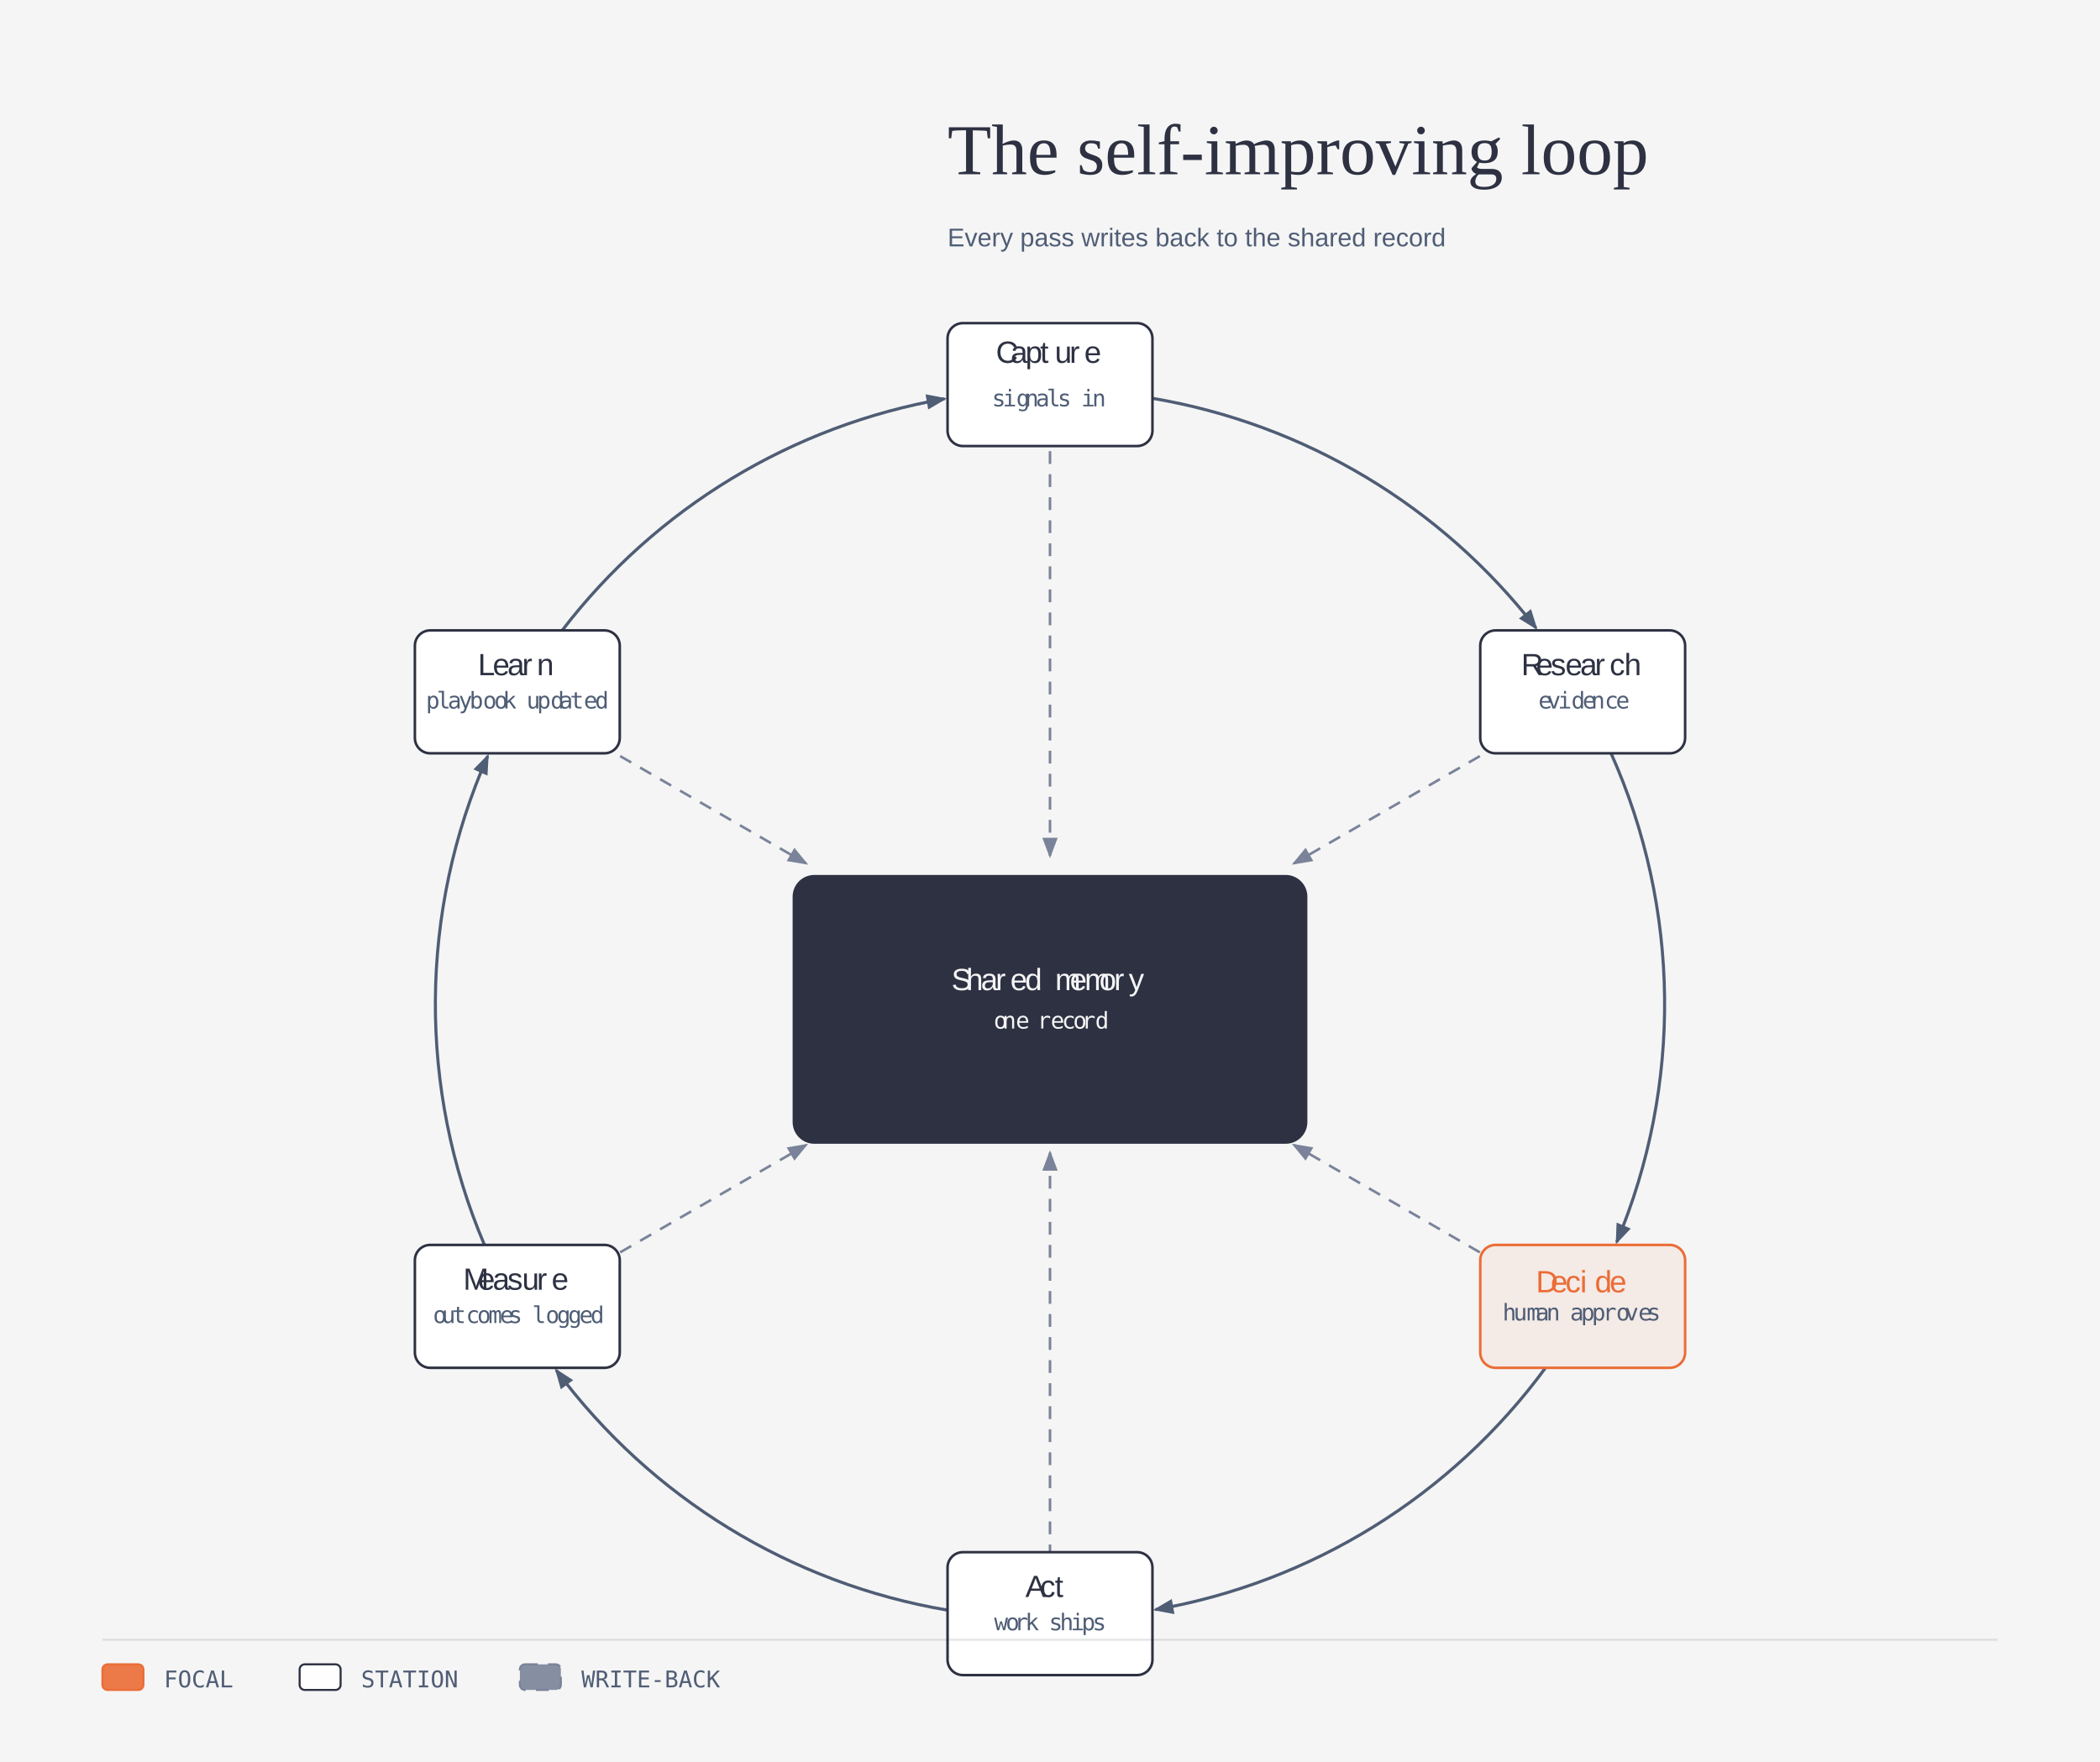
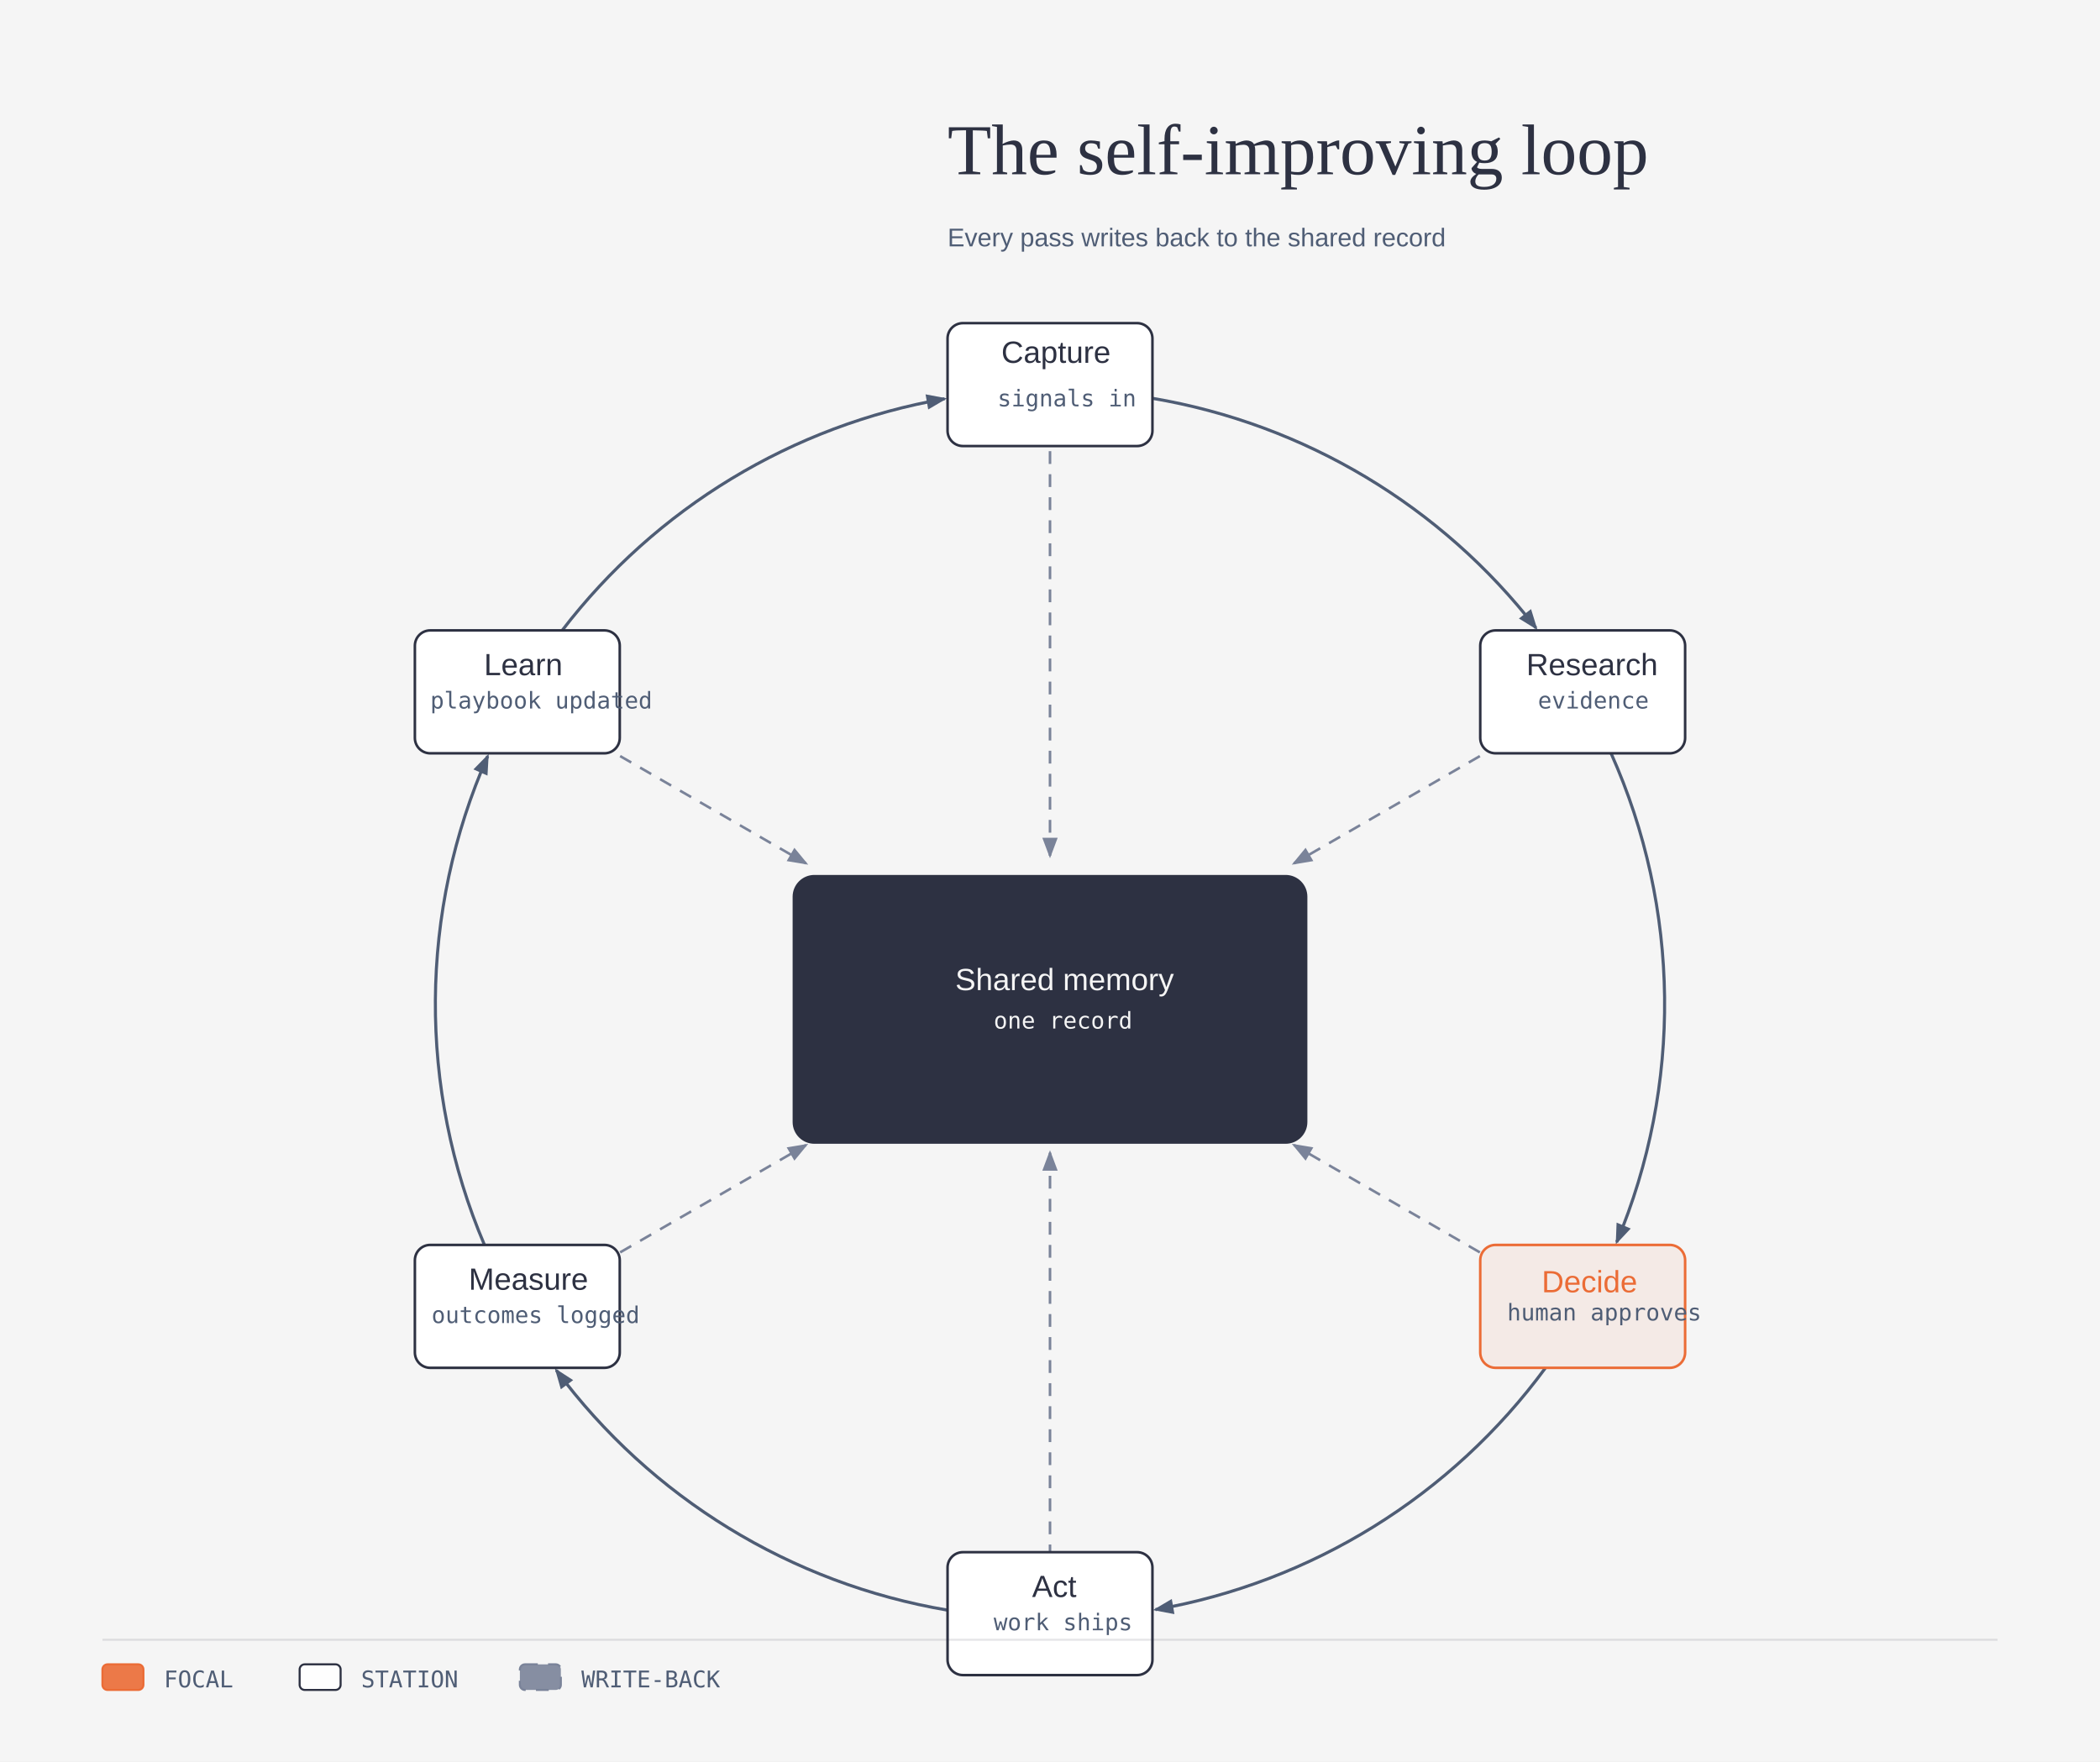
<svg xmlns="http://www.w3.org/2000/svg" data-width="820" data-height="688" data-fps="30" data-duration="1" data-composition-id="loop.nf" width="820" height="688">
  <rect id="bg" width="820" height="688" fill="#f5f5f5" />
  <g id="ring:capture-&gt;research">
    <path d="M 450.00,155.56 A 240 240 0 0 1 599.75,245.25" fill="none" stroke="#4f5d75" stroke-width="1.2" />
    <polygon points="600.36,246.04 593.09,241.55 597.84,237.88" fill="#4f5d75" />
  </g>
  <g id="ring:research-&gt;decide">
    <path d="M 629.08,294.20 A 240 240 0 0 1 631.29,485.09" fill="none" stroke="#4f5d75" stroke-width="1.2" />
    <polygon points="630.91,486.02 631.24,477.48 636.77,479.80" fill="#4f5d75" />
  </g>
  <g id="ring:decide-&gt;act">
    <path d="M 603.48,534.20 A 240 240 0 0 1 451.18,628.64" fill="none" stroke="#4f5d75" stroke-width="1.2" />
    <polygon points="450.20,628.81 457.56,624.48 458.59,630.39" fill="#4f5d75" />
  </g>
  <g id="ring:act-&gt;measure">
    <path d="M 370.00,628.84 A 240 240 0 0 1 217.23,535.17" fill="none" stroke="#4f5d75" stroke-width="1.2" />
    <polygon points="216.63,534.36 223.81,539.00 218.99,542.58" fill="#4f5d75" />
  </g>
  <g id="ring:measure-&gt;learn">
    <path d="M 189.17,486.20 A 240 240 0 0 1 190.43,295.30" fill="none" stroke="#4f5d75" stroke-width="1.2" />
    <polygon points="190.84,294.38 190.35,302.91 184.86,300.49" fill="#4f5d75" />
  </g>
  <g id="ring:learn-&gt;capture">
    <path d="M 219.52,246.20 A 240 240 0 0 1 368.82,155.76" fill="none" stroke="#4f5d75" stroke-width="1.2" />
    <polygon points="369.80,155.59 362.44,159.92 361.41,154.01" fill="#4f5d75" />
  </g>
  <g id="spoke:capture">
    <path d="M 410.00,176.20 L 410.00,334.20" fill="none" stroke="#7a8399" stroke-width="1" stroke-dasharray="5,4" />
    <polygon points="410.00,335.20 407.00,327.20 413.00,327.20" fill="#7a8399" />
  </g>
  <g id="spoke:research">
    <path d="M 577.85,295.29 L 505.26,337.20" fill="none" stroke="#7a8399" stroke-width="1" stroke-dasharray="5,4" />
    <polygon points="504.40,337.70 509.82,331.10 512.82,336.30" fill="#7a8399" />
  </g>
  <g id="spoke:decide">
    <path d="M 577.85,489.11 L 505.26,447.20" fill="none" stroke="#7a8399" stroke-width="1" stroke-dasharray="5,4" />
    <polygon points="504.40,446.70 512.82,448.10 509.82,453.30" fill="#7a8399" />
  </g>
  <g id="spoke:act">
    <path d="M 410.00,608.20 L 410.00,450.20" fill="none" stroke="#7a8399" stroke-width="1" stroke-dasharray="5,4" />
    <polygon points="410.00,449.20 413.00,457.20 407.00,457.20" fill="#7a8399" />
  </g>
  <g id="spoke:measure">
    <path d="M 242.15,489.11 L 314.74,447.20" fill="none" stroke="#7a8399" stroke-width="1" stroke-dasharray="5,4" />
    <polygon points="315.60,446.70 310.18,453.30 307.18,448.10" fill="#7a8399" />
  </g>
  <g id="spoke:learn">
    <path d="M 242.15,295.29 L 314.74,337.20" fill="none" stroke="#7a8399" stroke-width="1" stroke-dasharray="5,4" />
    <polygon points="315.60,337.70 307.18,336.30 310.18,331.10" fill="#7a8399" />
  </g>
  <g id="hub">
    <rect x="310" y="342.2" width="200" height="104" fill="#2d3142" stroke="#2d3142" stroke-width="1" rx="8" />
-     <text x="371.5" y="386.7" font-family="Arial, 'DejaVu Sans', sans-serif" font-size="12" fill="#f5f5f5" xml:space="preserve">S</text>
-     <text x="377.25" y="386.7" font-family="Arial, 'DejaVu Sans', sans-serif" font-size="12" fill="#f5f5f5" xml:space="preserve">h</text>
-     <text x="383" y="386.7" font-family="Arial, 'DejaVu Sans', sans-serif" font-size="12" fill="#f5f5f5" xml:space="preserve">a</text>
-     <text x="388.75" y="386.7" font-family="Arial, 'DejaVu Sans', sans-serif" font-size="12" fill="#f5f5f5" xml:space="preserve">r</text>
-     <text x="394.5" y="386.7" font-family="Arial, 'DejaVu Sans', sans-serif" font-size="12" fill="#f5f5f5" xml:space="preserve">e</text>
-     <text x="400.25" y="386.7" font-family="Arial, 'DejaVu Sans', sans-serif" font-size="12" fill="#f5f5f5" xml:space="preserve">d</text>
-     <text x="407" y="386.7" font-family="Arial, 'DejaVu Sans', sans-serif" font-size="12" fill="#f5f5f5" xml:space="preserve"> </text>
-     <text x="412" y="386.7" font-family="Arial, 'DejaVu Sans', sans-serif" font-size="12" fill="#f5f5f5" xml:space="preserve">m</text>
-     <text x="417.75" y="386.7" font-family="Arial, 'DejaVu Sans', sans-serif" font-size="12" fill="#f5f5f5" xml:space="preserve">e</text>
-     <text x="423.5" y="386.7" font-family="Arial, 'DejaVu Sans', sans-serif" font-size="12" fill="#f5f5f5" xml:space="preserve">m</text>
-     <text x="429.25" y="386.7" font-family="Arial, 'DejaVu Sans', sans-serif" font-size="12" fill="#f5f5f5" xml:space="preserve">o</text>
-     <text x="435" y="386.7" font-family="Arial, 'DejaVu Sans', sans-serif" font-size="12" fill="#f5f5f5" xml:space="preserve">r</text>
-     <text x="440.75" y="386.7" font-family="Arial, 'DejaVu Sans', sans-serif" font-size="12" fill="#f5f5f5" xml:space="preserve">y</text>
-     <text x="388" y="401.7" font-family="'Sarasa Mono SC', monospace" font-size="9" fill="#f5f5f5" xml:space="preserve">o</text>
-     <text x="391.38" y="401.7" font-family="'Sarasa Mono SC', monospace" font-size="9" fill="#f5f5f5" xml:space="preserve">n</text>
-     <text x="396.62" y="401.7" font-family="'Sarasa Mono SC', monospace" font-size="9" fill="#f5f5f5" xml:space="preserve">e</text>
-     <text x="401" y="401.7" font-family="'Sarasa Mono SC', monospace" font-size="9" fill="#f5f5f5" xml:space="preserve"> </text>
-     <text x="405" y="401.7" font-family="'Sarasa Mono SC', monospace" font-size="9" fill="#f5f5f5" xml:space="preserve">r</text>
-     <text x="410.25" y="401.7" font-family="'Sarasa Mono SC', monospace" font-size="9" fill="#f5f5f5" xml:space="preserve">e</text>
-     <text x="414.62" y="401.7" font-family="'Sarasa Mono SC', monospace" font-size="9" fill="#f5f5f5" xml:space="preserve">c</text>
-     <text x="419" y="401.7" font-family="'Sarasa Mono SC', monospace" font-size="9" fill="#f5f5f5" xml:space="preserve">o</text>
-     <text x="422.38" y="401.7" font-family="'Sarasa Mono SC', monospace" font-size="9" fill="#f5f5f5" xml:space="preserve">r</text>
-     <text x="427.62" y="401.7" font-family="'Sarasa Mono SC', monospace" font-size="9" fill="#f5f5f5" xml:space="preserve">d</text>
+     <text x="373" y="386.7" font-family="Arial, 'DejaVu Sans', sans-serif" font-size="12" fill="#f5f5f5" xml:space="preserve">Shared memory</text>
+     <text x="388" y="401.7" font-family="'Sarasa Mono SC', monospace" font-size="9" fill="#f5f5f5" xml:space="preserve">one record</text>
  </g>
  <g id="node:capture">
    <rect x="370" y="126.2" width="80" height="48" fill="#ffffff" stroke="#2d3142" stroke-width="1" rx="6" />
-     <text x="388.88" y="141.7" font-family="Arial, 'DejaVu Sans', sans-serif" font-size="12" fill="#2d3142" xml:space="preserve">C</text>
-     <text x="394.62" y="141.7" font-family="Arial, 'DejaVu Sans', sans-serif" font-size="12" fill="#2d3142" xml:space="preserve">a</text>
-     <text x="400.38" y="141.7" font-family="Arial, 'DejaVu Sans', sans-serif" font-size="12" fill="#2d3142" xml:space="preserve">p</text>
-     <text x="406.12" y="141.7" font-family="Arial, 'DejaVu Sans', sans-serif" font-size="12" fill="#2d3142" xml:space="preserve">t</text>
-     <text x="411.88" y="141.7" font-family="Arial, 'DejaVu Sans', sans-serif" font-size="12" fill="#2d3142" xml:space="preserve">u</text>
-     <text x="417.62" y="141.7" font-family="Arial, 'DejaVu Sans', sans-serif" font-size="12" fill="#2d3142" xml:space="preserve">r</text>
-     <text x="423.38" y="141.7" font-family="Arial, 'DejaVu Sans', sans-serif" font-size="12" fill="#2d3142" xml:space="preserve">e</text>
-     <text x="387.31" y="158.7" font-family="'Sarasa Mono SC', monospace" font-size="9" fill="#4f5d75" xml:space="preserve">s</text>
-     <text x="391.56" y="158.7" font-family="'Sarasa Mono SC', monospace" font-size="9" fill="#4f5d75" xml:space="preserve">i</text>
-     <text x="396.81" y="158.7" font-family="'Sarasa Mono SC', monospace" font-size="9" fill="#4f5d75" xml:space="preserve">g</text>
-     <text x="400.19" y="158.7" font-family="'Sarasa Mono SC', monospace" font-size="9" fill="#4f5d75" xml:space="preserve">n</text>
-     <text x="404.44" y="158.7" font-family="'Sarasa Mono SC', monospace" font-size="9" fill="#4f5d75" xml:space="preserve">a</text>
-     <text x="408.69" y="158.7" font-family="'Sarasa Mono SC', monospace" font-size="9" fill="#4f5d75" xml:space="preserve">l</text>
-     <text x="412.94" y="158.7" font-family="'Sarasa Mono SC', monospace" font-size="9" fill="#4f5d75" xml:space="preserve">s</text>
-     <text x="418.19" y="158.7" font-family="'Sarasa Mono SC', monospace" font-size="9" fill="#4f5d75" xml:space="preserve"> </text>
-     <text x="422.19" y="158.7" font-family="'Sarasa Mono SC', monospace" font-size="9" fill="#4f5d75" xml:space="preserve">i</text>
-     <text x="426.44" y="158.7" font-family="'Sarasa Mono SC', monospace" font-size="9" fill="#4f5d75" xml:space="preserve">n</text>
+     <text x="391" y="141.7" font-family="Arial, 'DejaVu Sans', sans-serif" font-size="12" fill="#2d3142" xml:space="preserve">Capture</text>
+     <text x="389.5" y="158.7" font-family="'Sarasa Mono SC', monospace" font-size="9" fill="#4f5d75" xml:space="preserve">signals in</text>
  </g>
  <g id="node:research">
    <rect x="578" y="246.2" width="80" height="48" fill="#ffffff" stroke="#2d3142" stroke-width="1" rx="6" />
-     <text x="594" y="263.7" font-family="Arial, 'DejaVu Sans', sans-serif" font-size="12" fill="#2d3142" xml:space="preserve">R</text>
-     <text x="599.75" y="263.7" font-family="Arial, 'DejaVu Sans', sans-serif" font-size="12" fill="#2d3142" xml:space="preserve">e</text>
-     <text x="605.5" y="263.7" font-family="Arial, 'DejaVu Sans', sans-serif" font-size="12" fill="#2d3142" xml:space="preserve">s</text>
-     <text x="611.25" y="263.7" font-family="Arial, 'DejaVu Sans', sans-serif" font-size="12" fill="#2d3142" xml:space="preserve">e</text>
-     <text x="617" y="263.7" font-family="Arial, 'DejaVu Sans', sans-serif" font-size="12" fill="#2d3142" xml:space="preserve">a</text>
-     <text x="622.75" y="263.7" font-family="Arial, 'DejaVu Sans', sans-serif" font-size="12" fill="#2d3142" xml:space="preserve">r</text>
-     <text x="628.5" y="263.7" font-family="Arial, 'DejaVu Sans', sans-serif" font-size="12" fill="#2d3142" xml:space="preserve">c</text>
-     <text x="634.25" y="263.7" font-family="Arial, 'DejaVu Sans', sans-serif" font-size="12" fill="#2d3142" xml:space="preserve">h</text>
-     <text x="600.69" y="276.7" font-family="'Sarasa Mono SC', monospace" font-size="9" fill="#4f5d75" xml:space="preserve">e</text>
-     <text x="604.06" y="276.7" font-family="'Sarasa Mono SC', monospace" font-size="9" fill="#4f5d75" xml:space="preserve">v</text>
-     <text x="608.31" y="276.7" font-family="'Sarasa Mono SC', monospace" font-size="9" fill="#4f5d75" xml:space="preserve">i</text>
-     <text x="613.56" y="276.7" font-family="'Sarasa Mono SC', monospace" font-size="9" fill="#4f5d75" xml:space="preserve">d</text>
-     <text x="617.94" y="276.7" font-family="'Sarasa Mono SC', monospace" font-size="9" fill="#4f5d75" xml:space="preserve">e</text>
-     <text x="621.31" y="276.7" font-family="'Sarasa Mono SC', monospace" font-size="9" fill="#4f5d75" xml:space="preserve">n</text>
-     <text x="626.56" y="276.7" font-family="'Sarasa Mono SC', monospace" font-size="9" fill="#4f5d75" xml:space="preserve">c</text>
-     <text x="630.94" y="276.7" font-family="'Sarasa Mono SC', monospace" font-size="9" fill="#4f5d75" xml:space="preserve">e</text>
+     <text x="596" y="263.7" font-family="Arial, 'DejaVu Sans', sans-serif" font-size="12" fill="#2d3142" xml:space="preserve">Research</text>
+     <text x="600.5" y="276.7" font-family="'Sarasa Mono SC', monospace" font-size="9" fill="#4f5d75" xml:space="preserve">evidence</text>
  </g>
  <g id="node:decide">
    <rect x="578" y="486.2" width="80" height="48" fill="#eb6c36" fill-opacity="0.08" stroke="#eb6c36" stroke-width="1" rx="6" />
-     <text x="599.75" y="504.7" font-family="Arial, 'DejaVu Sans', sans-serif" font-size="12" fill="#eb6c36" xml:space="preserve">D</text>
-     <text x="605.5" y="504.7" font-family="Arial, 'DejaVu Sans', sans-serif" font-size="12" fill="#eb6c36" xml:space="preserve">e</text>
-     <text x="611.25" y="504.7" font-family="Arial, 'DejaVu Sans', sans-serif" font-size="12" fill="#eb6c36" xml:space="preserve">c</text>
-     <text x="617" y="504.7" font-family="Arial, 'DejaVu Sans', sans-serif" font-size="12" fill="#eb6c36" xml:space="preserve">i</text>
-     <text x="622.75" y="504.7" font-family="Arial, 'DejaVu Sans', sans-serif" font-size="12" fill="#eb6c36" xml:space="preserve">d</text>
-     <text x="628.5" y="504.7" font-family="Arial, 'DejaVu Sans', sans-serif" font-size="12" fill="#eb6c36" xml:space="preserve">e</text>
-     <text x="586.69" y="515.7" font-family="'Sarasa Mono SC', monospace" font-size="9" fill="#4f5d75" xml:space="preserve">h</text>
-     <text x="590.94" y="515.7" font-family="'Sarasa Mono SC', monospace" font-size="9" fill="#4f5d75" xml:space="preserve">u</text>
-     <text x="596.06" y="515.7" font-family="'Sarasa Mono SC', monospace" font-size="9" fill="#4f5d75" xml:space="preserve">m</text>
-     <text x="599.56" y="515.7" font-family="'Sarasa Mono SC', monospace" font-size="9" fill="#4f5d75" xml:space="preserve">a</text>
-     <text x="603.81" y="515.7" font-family="'Sarasa Mono SC', monospace" font-size="9" fill="#4f5d75" xml:space="preserve">n</text>
-     <text x="609.06" y="515.7" font-family="'Sarasa Mono SC', monospace" font-size="9" fill="#4f5d75" xml:space="preserve"> </text>
-     <text x="613.06" y="515.7" font-family="'Sarasa Mono SC', monospace" font-size="9" fill="#4f5d75" xml:space="preserve">a</text>
-     <text x="617.31" y="515.7" font-family="'Sarasa Mono SC', monospace" font-size="9" fill="#4f5d75" xml:space="preserve">p</text>
-     <text x="621.56" y="515.7" font-family="'Sarasa Mono SC', monospace" font-size="9" fill="#4f5d75" xml:space="preserve">p</text>
-     <text x="625.81" y="515.7" font-family="'Sarasa Mono SC', monospace" font-size="9" fill="#4f5d75" xml:space="preserve">r</text>
-     <text x="631.06" y="515.7" font-family="'Sarasa Mono SC', monospace" font-size="9" fill="#4f5d75" xml:space="preserve">o</text>
-     <text x="634.44" y="515.7" font-family="'Sarasa Mono SC', monospace" font-size="9" fill="#4f5d75" xml:space="preserve">v</text>
-     <text x="639.69" y="515.7" font-family="'Sarasa Mono SC', monospace" font-size="9" fill="#4f5d75" xml:space="preserve">e</text>
-     <text x="643.06" y="515.7" font-family="'Sarasa Mono SC', monospace" font-size="9" fill="#4f5d75" xml:space="preserve">s</text>
+     <text x="602" y="504.7" font-family="Arial, 'DejaVu Sans', sans-serif" font-size="12" fill="#eb6c36" xml:space="preserve">Decide</text>
+     <text x="588.5" y="515.7" font-family="'Sarasa Mono SC', monospace" font-size="9" fill="#4f5d75" xml:space="preserve">human approves</text>
  </g>
  <g id="node:act">
    <rect x="370" y="606.2" width="80" height="48" fill="#ffffff" stroke="#2d3142" stroke-width="1" rx="6" />
-     <text x="400.38" y="623.7" font-family="Arial, 'DejaVu Sans', sans-serif" font-size="12" fill="#2d3142" xml:space="preserve">A</text>
-     <text x="406.12" y="623.7" font-family="Arial, 'DejaVu Sans', sans-serif" font-size="12" fill="#2d3142" xml:space="preserve">c</text>
-     <text x="411.88" y="623.7" font-family="Arial, 'DejaVu Sans', sans-serif" font-size="12" fill="#2d3142" xml:space="preserve">t</text>
-     <text x="388.19" y="636.7" font-family="'Sarasa Mono SC', monospace" font-size="9" fill="#4f5d75" xml:space="preserve">w</text>
-     <text x="392.69" y="636.7" font-family="'Sarasa Mono SC', monospace" font-size="9" fill="#4f5d75" xml:space="preserve">o</text>
-     <text x="396.06" y="636.7" font-family="'Sarasa Mono SC', monospace" font-size="9" fill="#4f5d75" xml:space="preserve">r</text>
-     <text x="400.31" y="636.7" font-family="'Sarasa Mono SC', monospace" font-size="9" fill="#4f5d75" xml:space="preserve">k</text>
-     <text x="405.56" y="636.7" font-family="'Sarasa Mono SC', monospace" font-size="9" fill="#4f5d75" xml:space="preserve"> </text>
-     <text x="409.56" y="636.7" font-family="'Sarasa Mono SC', monospace" font-size="9" fill="#4f5d75" xml:space="preserve">s</text>
-     <text x="413.81" y="636.7" font-family="'Sarasa Mono SC', monospace" font-size="9" fill="#4f5d75" xml:space="preserve">h</text>
-     <text x="418.06" y="636.7" font-family="'Sarasa Mono SC', monospace" font-size="9" fill="#4f5d75" xml:space="preserve">i</text>
-     <text x="422.31" y="636.7" font-family="'Sarasa Mono SC', monospace" font-size="9" fill="#4f5d75" xml:space="preserve">p</text>
-     <text x="426.56" y="636.7" font-family="'Sarasa Mono SC', monospace" font-size="9" fill="#4f5d75" xml:space="preserve">s</text>
+     <text x="403" y="623.7" font-family="Arial, 'DejaVu Sans', sans-serif" font-size="12" fill="#2d3142" xml:space="preserve">Act</text>
+     <text x="388" y="636.7" font-family="'Sarasa Mono SC', monospace" font-size="9" fill="#4f5d75" xml:space="preserve">work ships</text>
  </g>
  <g id="node:measure">
    <rect x="162" y="486.2" width="80" height="48" fill="#ffffff" stroke="#2d3142" stroke-width="1" rx="6" />
-     <text x="180.88" y="503.7" font-family="Arial, 'DejaVu Sans', sans-serif" font-size="12" fill="#2d3142" xml:space="preserve">M</text>
-     <text x="186.62" y="503.7" font-family="Arial, 'DejaVu Sans', sans-serif" font-size="12" fill="#2d3142" xml:space="preserve">e</text>
-     <text x="192.38" y="503.7" font-family="Arial, 'DejaVu Sans', sans-serif" font-size="12" fill="#2d3142" xml:space="preserve">a</text>
-     <text x="198.12" y="503.7" font-family="Arial, 'DejaVu Sans', sans-serif" font-size="12" fill="#2d3142" xml:space="preserve">s</text>
-     <text x="203.88" y="503.7" font-family="Arial, 'DejaVu Sans', sans-serif" font-size="12" fill="#2d3142" xml:space="preserve">u</text>
-     <text x="209.62" y="503.7" font-family="Arial, 'DejaVu Sans', sans-serif" font-size="12" fill="#2d3142" xml:space="preserve">r</text>
-     <text x="215.38" y="503.7" font-family="Arial, 'DejaVu Sans', sans-serif" font-size="12" fill="#2d3142" xml:space="preserve">e</text>
-     <text x="169.06" y="516.7" font-family="'Sarasa Mono SC', monospace" font-size="9" fill="#4f5d75" xml:space="preserve">o</text>
-     <text x="172.44" y="516.7" font-family="'Sarasa Mono SC', monospace" font-size="9" fill="#4f5d75" xml:space="preserve">u</text>
-     <text x="176.56" y="516.7" font-family="'Sarasa Mono SC', monospace" font-size="9" fill="#4f5d75" xml:space="preserve">t</text>
-     <text x="181.94" y="516.7" font-family="'Sarasa Mono SC', monospace" font-size="9" fill="#4f5d75" xml:space="preserve">c</text>
-     <text x="186.31" y="516.7" font-family="'Sarasa Mono SC', monospace" font-size="9" fill="#4f5d75" xml:space="preserve">o</text>
-     <text x="190.69" y="516.7" font-family="'Sarasa Mono SC', monospace" font-size="9" fill="#4f5d75" xml:space="preserve">m</text>
-     <text x="195.19" y="516.7" font-family="'Sarasa Mono SC', monospace" font-size="9" fill="#4f5d75" xml:space="preserve">e</text>
-     <text x="198.56" y="516.7" font-family="'Sarasa Mono SC', monospace" font-size="9" fill="#4f5d75" xml:space="preserve">s</text>
-     <text x="203.81" y="516.7" font-family="'Sarasa Mono SC', monospace" font-size="9" fill="#4f5d75" xml:space="preserve"> </text>
-     <text x="207.81" y="516.7" font-family="'Sarasa Mono SC', monospace" font-size="9" fill="#4f5d75" xml:space="preserve">l</text>
-     <text x="213.06" y="516.7" font-family="'Sarasa Mono SC', monospace" font-size="9" fill="#4f5d75" xml:space="preserve">o</text>
-     <text x="217.44" y="516.7" font-family="'Sarasa Mono SC', monospace" font-size="9" fill="#4f5d75" xml:space="preserve">g</text>
-     <text x="221.81" y="516.7" font-family="'Sarasa Mono SC', monospace" font-size="9" fill="#4f5d75" xml:space="preserve">g</text>
-     <text x="226.19" y="516.7" font-family="'Sarasa Mono SC', monospace" font-size="9" fill="#4f5d75" xml:space="preserve">e</text>
-     <text x="230.56" y="516.7" font-family="'Sarasa Mono SC', monospace" font-size="9" fill="#4f5d75" xml:space="preserve">d</text>
+     <text x="183" y="503.7" font-family="Arial, 'DejaVu Sans', sans-serif" font-size="12" fill="#2d3142" xml:space="preserve">Measure</text>
+     <text x="168.5" y="516.7" font-family="'Sarasa Mono SC', monospace" font-size="9" fill="#4f5d75" xml:space="preserve">outcomes logged</text>
  </g>
  <g id="node:learn">
    <rect x="162" y="246.2" width="80" height="48" fill="#ffffff" stroke="#2d3142" stroke-width="1" rx="6" />
-     <text x="186.62" y="263.7" font-family="Arial, 'DejaVu Sans', sans-serif" font-size="12" fill="#2d3142" xml:space="preserve">L</text>
-     <text x="192.38" y="263.7" font-family="Arial, 'DejaVu Sans', sans-serif" font-size="12" fill="#2d3142" xml:space="preserve">e</text>
-     <text x="198.12" y="263.7" font-family="Arial, 'DejaVu Sans', sans-serif" font-size="12" fill="#2d3142" xml:space="preserve">a</text>
-     <text x="203.88" y="263.7" font-family="Arial, 'DejaVu Sans', sans-serif" font-size="12" fill="#2d3142" xml:space="preserve">r</text>
-     <text x="209.62" y="263.7" font-family="Arial, 'DejaVu Sans', sans-serif" font-size="12" fill="#2d3142" xml:space="preserve">n</text>
-     <text x="166.31" y="276.7" font-family="'Sarasa Mono SC', monospace" font-size="9" fill="#4f5d75" xml:space="preserve">p</text>
-     <text x="170.56" y="276.7" font-family="'Sarasa Mono SC', monospace" font-size="9" fill="#4f5d75" xml:space="preserve">l</text>
-     <text x="174.81" y="276.7" font-family="'Sarasa Mono SC', monospace" font-size="9" fill="#4f5d75" xml:space="preserve">a</text>
-     <text x="179.06" y="276.7" font-family="'Sarasa Mono SC', monospace" font-size="9" fill="#4f5d75" xml:space="preserve">y</text>
-     <text x="183.31" y="276.7" font-family="'Sarasa Mono SC', monospace" font-size="9" fill="#4f5d75" xml:space="preserve">b</text>
-     <text x="188.56" y="276.7" font-family="'Sarasa Mono SC', monospace" font-size="9" fill="#4f5d75" xml:space="preserve">o</text>
-     <text x="192.94" y="276.7" font-family="'Sarasa Mono SC', monospace" font-size="9" fill="#4f5d75" xml:space="preserve">o</text>
-     <text x="196.31" y="276.7" font-family="'Sarasa Mono SC', monospace" font-size="9" fill="#4f5d75" xml:space="preserve">k</text>
-     <text x="201.56" y="276.7" font-family="'Sarasa Mono SC', monospace" font-size="9" fill="#4f5d75" xml:space="preserve"> </text>
-     <text x="205.56" y="276.7" font-family="'Sarasa Mono SC', monospace" font-size="9" fill="#4f5d75" xml:space="preserve">u</text>
-     <text x="209.69" y="276.7" font-family="'Sarasa Mono SC', monospace" font-size="9" fill="#4f5d75" xml:space="preserve">p</text>
-     <text x="214.94" y="276.7" font-family="'Sarasa Mono SC', monospace" font-size="9" fill="#4f5d75" xml:space="preserve">d</text>
-     <text x="218.31" y="276.7" font-family="'Sarasa Mono SC', monospace" font-size="9" fill="#4f5d75" xml:space="preserve">a</text>
-     <text x="222.56" y="276.7" font-family="'Sarasa Mono SC', monospace" font-size="9" fill="#4f5d75" xml:space="preserve">t</text>
-     <text x="227.94" y="276.7" font-family="'Sarasa Mono SC', monospace" font-size="9" fill="#4f5d75" xml:space="preserve">e</text>
-     <text x="232.31" y="276.7" font-family="'Sarasa Mono SC', monospace" font-size="9" fill="#4f5d75" xml:space="preserve">d</text>
+     <text x="189" y="263.7" font-family="Arial, 'DejaVu Sans', sans-serif" font-size="12" fill="#2d3142" xml:space="preserve">Learn</text>
+     <text x="168" y="276.7" font-family="'Sarasa Mono SC', monospace" font-size="9" fill="#4f5d75" xml:space="preserve">playbook updated</text>
  </g>
  <g id="header">
    <text x="370" y="68.04" font-family="'Times New Roman', 'DejaVu Serif', serif" font-size="28" fill="#2d3142" xml:space="preserve">The self-improving loop</text>
    <text x="370" y="96.2" font-family="Arial, 'DejaVu Sans', sans-serif" font-size="10" fill="#4f5d75" xml:space="preserve">Every pass writes back to the shared record</text>
  </g>
  <g id="legend">
    <rect x="40" y="640" width="740" height="0.8" fill="#2d3142" fill-opacity="0.12" />
    <rect x="40" y="650" width="16" height="10" fill="#eb6c36" fill-opacity="0.9" stroke="#eb6c36" stroke-width="0.8" rx="2" />
    <rect x="117" y="650" width="16" height="10" fill="#ffffff" fill-opacity="0.9" stroke="#2d3142" stroke-width="0.8" rx="2" />
    <rect x="203" y="650" width="16" height="10" fill="#7a8399" fill-opacity="0.9" stroke="#7a8399" stroke-width="0.8" stroke-dasharray="5,4" rx="2" />
    <text x="64" y="659" font-family="'Sarasa Mono SC', monospace" font-size="9" fill="#4f5d75" xml:space="preserve">FOCAL</text>
    <text x="141" y="659" font-family="'Sarasa Mono SC', monospace" font-size="9" fill="#4f5d75" xml:space="preserve">STATION</text>
    <text x="227" y="659" font-family="'Sarasa Mono SC', monospace" font-size="9" fill="#4f5d75" xml:space="preserve">WRITE-BACK</text>
  </g>
</svg>
